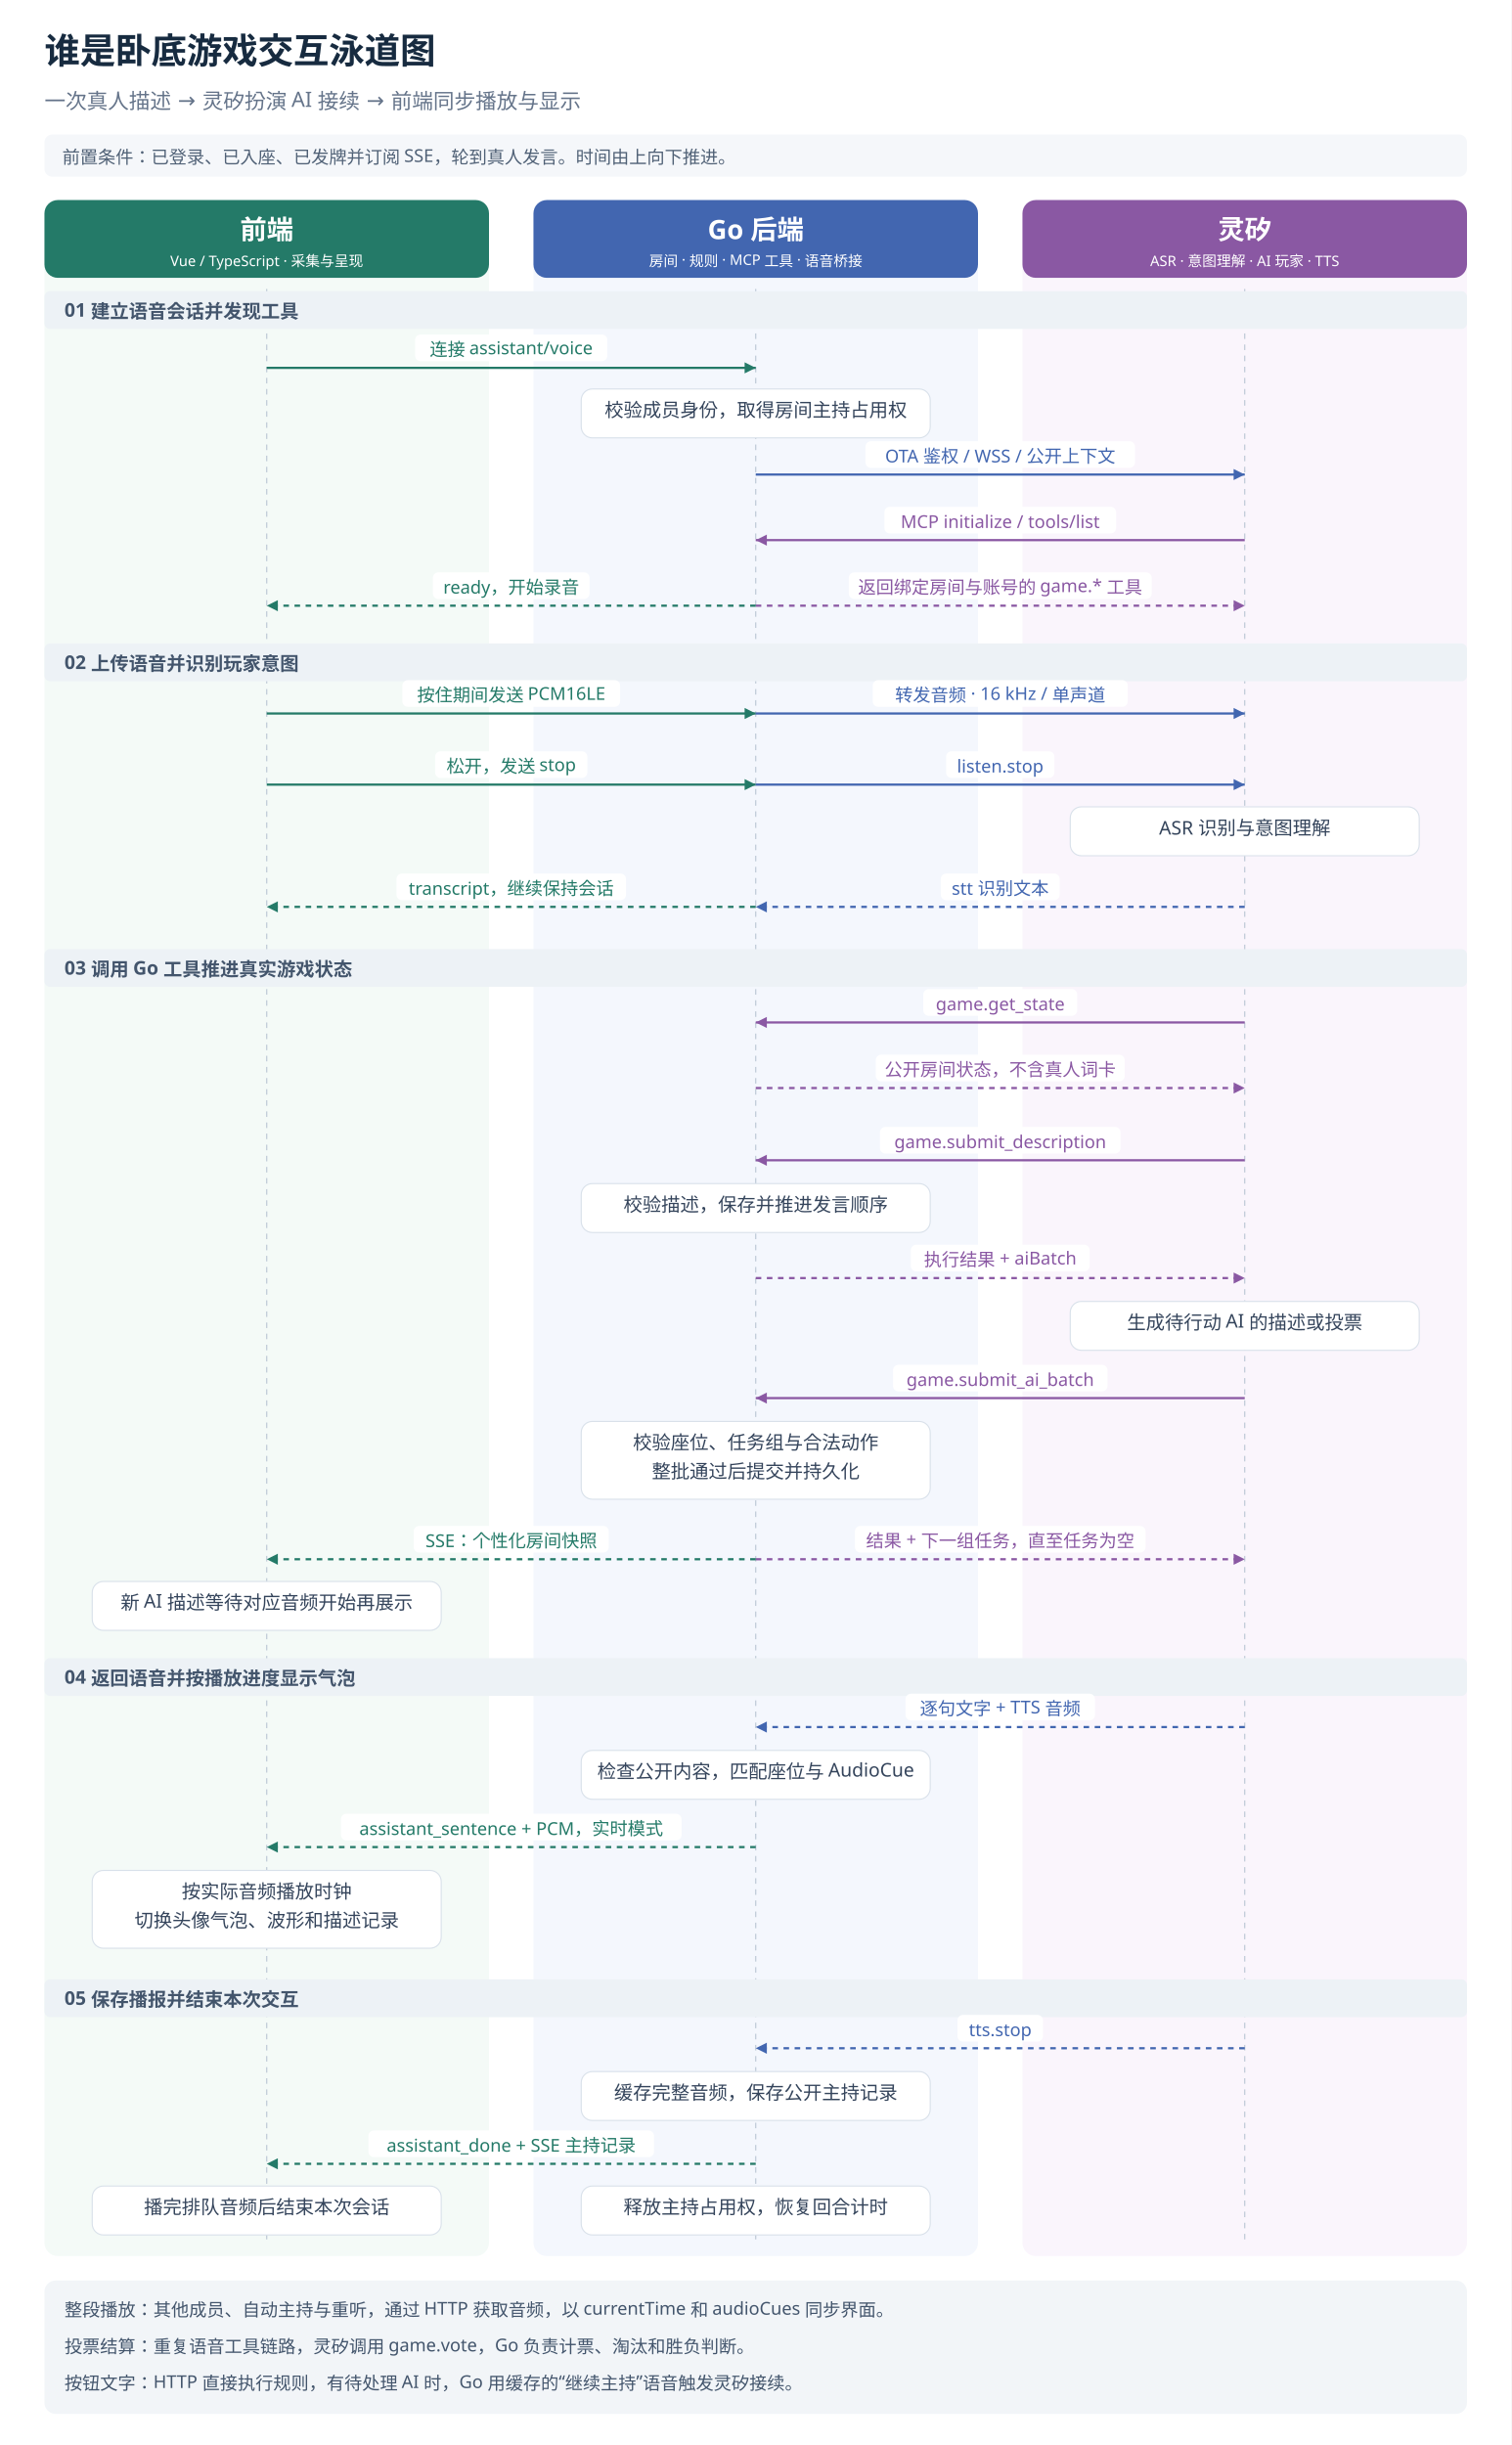
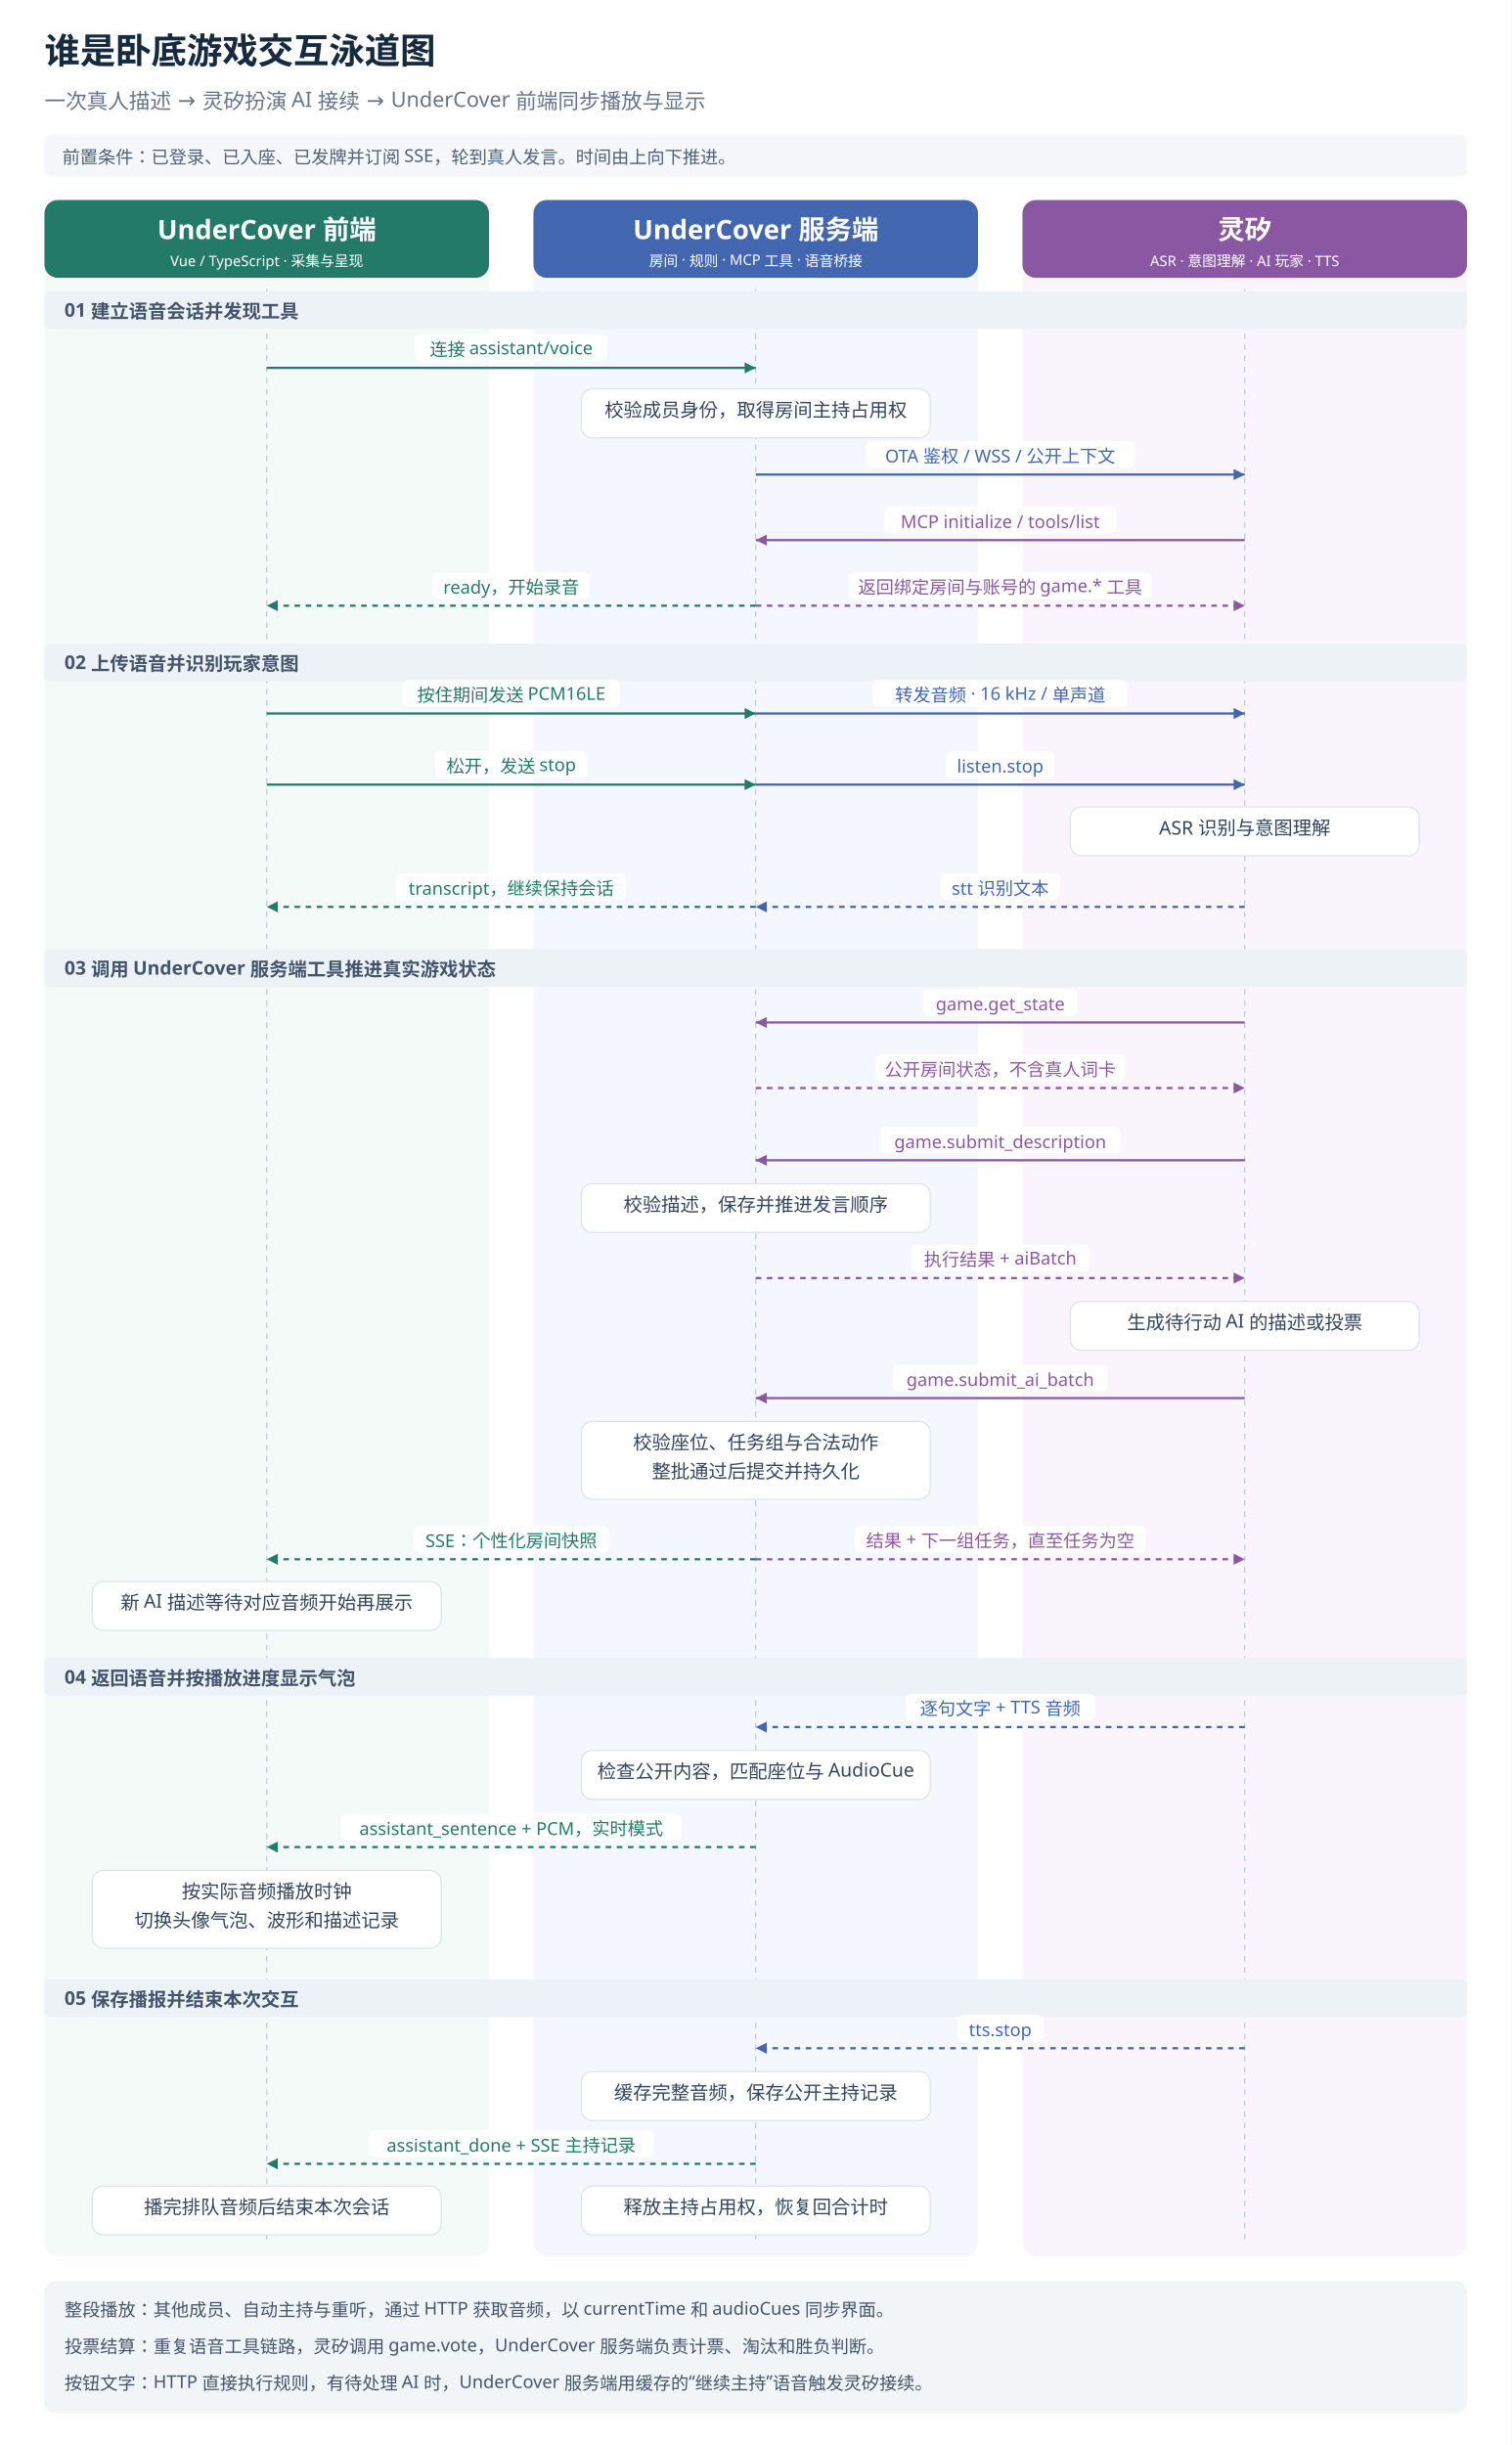
<svg xmlns="http://www.w3.org/2000/svg" width="1360" height="2200" viewBox="0 0 1360 2200" role="img" aria-labelledby="title desc">
  <rect width="100%" height="100%" fill="white" />
  <text x="40" y="57.16" fill="#172B40" font-family="Hiragino Sans GB,PingFang SC,Microsoft YaHei,sans-serif" font-size="32" font-weight="600" text-anchor="start">谁是卧底游戏交互泳道图</text>
-   <text x="40" y="97.72" fill="#65748A" font-family="Hiragino Sans GB,PingFang SC,Microsoft YaHei,sans-serif" font-size="19" font-weight="400" text-anchor="start">一次真人描述 → 灵矽扮演 AI 接续 → 前端同步播放与显示</text>
+   <text x="40" y="97.72" fill="#65748A" font-family="Hiragino Sans GB,PingFang SC,Microsoft YaHei,sans-serif" font-size="19" font-weight="400" text-anchor="start">一次真人描述 → 灵矽扮演 AI 接续 → UnderCover 前端同步播放与显示</text>
  <rect x="40" y="121" width="1280" height="38" rx="7" fill="#F5F7FA" />
  <text x="56" y="147.08" fill="#506176" font-family="Hiragino Sans GB,PingFang SC,Microsoft YaHei,sans-serif" font-size="16" font-weight="400" text-anchor="start">前置条件：已登录、已入座、已发牌并订阅 SSE，轮到真人发言。时间由上向下推进。</text>
  <rect x="40" y="180" width="400" height="1850" rx="12" fill="#F4FAF7" />
  <rect x="40" y="180" width="400" height="70" rx="12" fill="#247A68" />
-   <text x="240" y="215.12" fill="#FFFFFF" font-family="Hiragino Sans GB,PingFang SC,Microsoft YaHei,sans-serif" font-size="24" font-weight="600" text-anchor="middle">前端</text>
+   <text x="240" y="215.12" fill="#FFFFFF" font-family="Hiragino Sans GB,PingFang SC,Microsoft YaHei,sans-serif" font-size="24" font-weight="600" text-anchor="middle">UnderCover 前端</text>
  <text x="240" y="239.44" fill="#FFFFFF" font-family="Hiragino Sans GB,PingFang SC,Microsoft YaHei,sans-serif" font-size="13" font-weight="400" text-anchor="middle">Vue / TypeScript · 采集与呈现</text>
  <line x1="240" y1="260" x2="240" y2="2015" stroke="#BAC6D3" stroke-width="1" stroke-dasharray="5 5" />
  <rect x="480" y="180" width="400" height="1850" rx="12" fill="#F4F7FD" />
  <rect x="480" y="180" width="400" height="70" rx="12" fill="#4266B0" />
-   <text x="680" y="215.12" fill="#FFFFFF" font-family="Hiragino Sans GB,PingFang SC,Microsoft YaHei,sans-serif" font-size="24" font-weight="600" text-anchor="middle">Go 后端</text>
+   <text x="680" y="215.12" fill="#FFFFFF" font-family="Hiragino Sans GB,PingFang SC,Microsoft YaHei,sans-serif" font-size="24" font-weight="600" text-anchor="middle">UnderCover 服务端</text>
  <text x="680" y="239.44" fill="#FFFFFF" font-family="Hiragino Sans GB,PingFang SC,Microsoft YaHei,sans-serif" font-size="13" font-weight="400" text-anchor="middle">房间 · 规则 · MCP 工具 · 语音桥接</text>
  <line x1="680" y1="260" x2="680" y2="2015" stroke="#BAC6D3" stroke-width="1" stroke-dasharray="5 5" />
  <rect x="920" y="180" width="400" height="1850" rx="12" fill="#FAF5FC" />
  <rect x="920" y="180" width="400" height="70" rx="12" fill="#8A58A3" />
  <text x="1120" y="215.12" fill="#FFFFFF" font-family="Hiragino Sans GB,PingFang SC,Microsoft YaHei,sans-serif" font-size="24" font-weight="600" text-anchor="middle">灵矽</text>
  <text x="1120" y="239.44" fill="#FFFFFF" font-family="Hiragino Sans GB,PingFang SC,Microsoft YaHei,sans-serif" font-size="13" font-weight="400" text-anchor="middle">ASR · 意图理解 · AI 玩家 · TTS</text>
  <line x1="1120" y1="260" x2="1120" y2="2015" stroke="#BAC6D3" stroke-width="1" stroke-dasharray="5 5" />
  <rect x="40" y="262" width="1280" height="34" rx="5" fill="#EDF2F6" />
  <text x="58" y="284.96" fill="#43556C" font-family="Hiragino Sans GB,PingFang SC,Microsoft YaHei,sans-serif" font-size="17" font-weight="600" text-anchor="start">01  建立语音会话并发现工具</text>
  <line x1="240" y1="331" x2="680" y2="331" stroke="#247A68" stroke-width="2" />
  <polygon points="680,331 670,326 670,336" fill="#247A68" />
  <rect x="373.5" y="301" width="173.0" height="24" rx="5" fill="#FFFFFF" />
  <text x="460.0" y="320.08" fill="#247A68" font-family="Hiragino Sans GB,PingFang SC,Microsoft YaHei,sans-serif" font-size="16" font-weight="400" text-anchor="middle">连接 assistant/voice</text>
  <rect x="523" y="350" width="314" height="44" rx="10" fill="#FFFFFF" stroke="#D9E1EA" />
  <text x="680" y="374.96" fill="#34445B" font-family="Hiragino Sans GB,PingFang SC,Microsoft YaHei,sans-serif" font-size="17" font-weight="400" text-anchor="middle">校验成员身份，取得房间主持占用权</text>
  <line x1="680" y1="427" x2="1120" y2="427" stroke="#4266B0" stroke-width="2" />
  <polygon points="1120,427 1110,422 1110,432" fill="#4266B0" />
  <rect x="778.75" y="397" width="242.5" height="24" rx="5" fill="#FFFFFF" />
  <text x="900.0" y="416.08" fill="#4266B0" font-family="Hiragino Sans GB,PingFang SC,Microsoft YaHei,sans-serif" font-size="16" font-weight="400" text-anchor="middle">OTA 鉴权 / WSS / 公开上下文</text>
  <line x1="1120" y1="486" x2="680" y2="486" stroke="#8A58A3" stroke-width="2" />
  <polygon points="680,486 690,481 690,491" fill="#8A58A3" />
  <rect x="795.75" y="456" width="208.5" height="24" rx="5" fill="#FFFFFF" />
  <text x="900.0" y="475.08" fill="#8A58A3" font-family="Hiragino Sans GB,PingFang SC,Microsoft YaHei,sans-serif" font-size="16" font-weight="400" text-anchor="middle">MCP initialize / tools/list</text>
  <line x1="680" y1="545" x2="1120" y2="545" stroke="#8A58A3" stroke-width="2" stroke-dasharray="5 5" />
  <polygon points="1120,545 1110,540 1110,550" fill="#8A58A3" />
  <rect x="763.75" y="515" width="272.5" height="24" rx="5" fill="#FFFFFF" />
  <text x="900.0" y="534.08" fill="#8A58A3" font-family="Hiragino Sans GB,PingFang SC,Microsoft YaHei,sans-serif" font-size="16" font-weight="400" text-anchor="middle">返回绑定房间与账号的 game.* 工具</text>
  <line x1="680" y1="545" x2="240" y2="545" stroke="#247A68" stroke-width="2" stroke-dasharray="5 5" />
  <polygon points="240,545 250,540 250,550" fill="#247A68" />
  <rect x="389.5" y="515" width="141.0" height="24" rx="5" fill="#FFFFFF" />
  <text x="460.0" y="534.08" fill="#247A68" font-family="Hiragino Sans GB,PingFang SC,Microsoft YaHei,sans-serif" font-size="16" font-weight="400" text-anchor="middle">ready，开始录音</text>
  <rect x="40" y="579" width="1280" height="34" rx="5" fill="#EDF2F6" />
  <text x="58" y="601.96" fill="#43556C" font-family="Hiragino Sans GB,PingFang SC,Microsoft YaHei,sans-serif" font-size="17" font-weight="600" text-anchor="start">02  上传语音并识别玩家意图</text>
  <line x1="240" y1="642" x2="680" y2="642" stroke="#247A68" stroke-width="2" />
  <polygon points="680,642 670,637 670,647" fill="#247A68" />
  <rect x="362.0" y="612" width="196.0" height="24" rx="5" fill="#FFFFFF" />
  <text x="460.0" y="631.08" fill="#247A68" font-family="Hiragino Sans GB,PingFang SC,Microsoft YaHei,sans-serif" font-size="16" font-weight="400" text-anchor="middle">按住期间发送 PCM16LE</text>
  <line x1="680" y1="642" x2="1120" y2="642" stroke="#4266B0" stroke-width="2" />
  <polygon points="1120,642 1110,637 1110,647" fill="#4266B0" />
  <rect x="785.25" y="612" width="229.5" height="24" rx="5" fill="#FFFFFF" />
  <text x="900.0" y="631.08" fill="#4266B0" font-family="Hiragino Sans GB,PingFang SC,Microsoft YaHei,sans-serif" font-size="16" font-weight="400" text-anchor="middle">转发音频 · 16 kHz / 单声道</text>
  <line x1="240" y1="706" x2="680" y2="706" stroke="#247A68" stroke-width="2" />
  <polygon points="680,706 670,701 670,711" fill="#247A68" />
  <rect x="391.5" y="676" width="137.0" height="24" rx="5" fill="#FFFFFF" />
  <text x="460.0" y="695.08" fill="#247A68" font-family="Hiragino Sans GB,PingFang SC,Microsoft YaHei,sans-serif" font-size="16" font-weight="400" text-anchor="middle">松开，发送 stop</text>
  <line x1="680" y1="706" x2="1120" y2="706" stroke="#4266B0" stroke-width="2" />
  <polygon points="1120,706 1110,701 1110,711" fill="#4266B0" />
  <rect x="851.25" y="676" width="97.5" height="24" rx="5" fill="#FFFFFF" />
  <text x="900.0" y="695.08" fill="#4266B0" font-family="Hiragino Sans GB,PingFang SC,Microsoft YaHei,sans-serif" font-size="16" font-weight="400" text-anchor="middle">listen.stop</text>
  <rect x="963" y="726" width="314" height="44" rx="10" fill="#FFFFFF" stroke="#D9E1EA" />
  <text x="1120" y="750.96" fill="#34445B" font-family="Hiragino Sans GB,PingFang SC,Microsoft YaHei,sans-serif" font-size="17" font-weight="400" text-anchor="middle">ASR 识别与意图理解</text>
  <line x1="1120" y1="816" x2="680" y2="816" stroke="#4266B0" stroke-width="2" stroke-dasharray="5 5" />
  <polygon points="680,816 690,811 690,821" fill="#4266B0" />
  <rect x="846.5" y="786" width="107.0" height="24" rx="5" fill="#FFFFFF" />
  <text x="900.0" y="805.08" fill="#4266B0" font-family="Hiragino Sans GB,PingFang SC,Microsoft YaHei,sans-serif" font-size="16" font-weight="400" text-anchor="middle">stt 识别文本</text>
  <line x1="680" y1="816" x2="240" y2="816" stroke="#247A68" stroke-width="2" stroke-dasharray="5 5" />
  <polygon points="240,816 250,811 250,821" fill="#247A68" />
  <rect x="356.75" y="786" width="206.5" height="24" rx="5" fill="#FFFFFF" />
  <text x="460.0" y="805.08" fill="#247A68" font-family="Hiragino Sans GB,PingFang SC,Microsoft YaHei,sans-serif" font-size="16" font-weight="400" text-anchor="middle">transcript，继续保持会话</text>
  <rect x="40" y="854" width="1280" height="34" rx="5" fill="#EDF2F6" />
-   <text x="58" y="876.96" fill="#43556C" font-family="Hiragino Sans GB,PingFang SC,Microsoft YaHei,sans-serif" font-size="17" font-weight="600" text-anchor="start">03  调用 Go 工具推进真实游戏状态</text>
+   <text x="58" y="876.96" fill="#43556C" font-family="Hiragino Sans GB,PingFang SC,Microsoft YaHei,sans-serif" font-size="17" font-weight="600" text-anchor="start">03  调用 UnderCover 服务端工具推进真实游戏状态</text>
  <line x1="1120" y1="920" x2="680" y2="920" stroke="#8A58A3" stroke-width="2" />
  <polygon points="680,920 690,915 690,925" fill="#8A58A3" />
  <rect x="830.75" y="890" width="138.5" height="24" rx="5" fill="#FFFFFF" />
  <text x="900.0" y="909.08" fill="#8A58A3" font-family="Hiragino Sans GB,PingFang SC,Microsoft YaHei,sans-serif" font-size="16" font-weight="400" text-anchor="middle">game.get_state</text>
  <line x1="680" y1="979" x2="1120" y2="979" stroke="#8A58A3" stroke-width="2" stroke-dasharray="5 5" />
  <polygon points="1120,979 1110,974 1110,984" fill="#8A58A3" />
  <rect x="788.0" y="949" width="224.0" height="24" rx="5" fill="#FFFFFF" />
  <text x="900.0" y="968.08" fill="#8A58A3" font-family="Hiragino Sans GB,PingFang SC,Microsoft YaHei,sans-serif" font-size="16" font-weight="400" text-anchor="middle">公开房间状态，不含真人词卡</text>
  <line x1="1120" y1="1044" x2="680" y2="1044" stroke="#8A58A3" stroke-width="2" />
  <polygon points="680,1044 690,1039 690,1049" fill="#8A58A3" />
  <rect x="791.75" y="1014" width="216.5" height="24" rx="5" fill="#FFFFFF" />
  <text x="900.0" y="1033.08" fill="#8A58A3" font-family="Hiragino Sans GB,PingFang SC,Microsoft YaHei,sans-serif" font-size="16" font-weight="400" text-anchor="middle">game.submit_description</text>
  <rect x="523" y="1065" width="314" height="44" rx="10" fill="#FFFFFF" stroke="#D9E1EA" />
  <text x="680" y="1089.96" fill="#34445B" font-family="Hiragino Sans GB,PingFang SC,Microsoft YaHei,sans-serif" font-size="17" font-weight="400" text-anchor="middle">校验描述，保存并推进发言顺序</text>
  <line x1="680" y1="1150" x2="1120" y2="1150" stroke="#8A58A3" stroke-width="2" stroke-dasharray="5 5" />
  <polygon points="1120,1150 1110,1145 1110,1155" fill="#8A58A3" />
  <rect x="819.5" y="1120" width="161.0" height="24" rx="5" fill="#FFFFFF" />
  <text x="900.0" y="1139.08" fill="#8A58A3" font-family="Hiragino Sans GB,PingFang SC,Microsoft YaHei,sans-serif" font-size="16" font-weight="400" text-anchor="middle">执行结果 + aiBatch</text>
  <rect x="963" y="1171" width="314" height="44" rx="10" fill="#FFFFFF" stroke="#D9E1EA" />
  <text x="1120" y="1195.96" fill="#34445B" font-family="Hiragino Sans GB,PingFang SC,Microsoft YaHei,sans-serif" font-size="17" font-weight="400" text-anchor="middle">生成待行动 AI 的描述或投票</text>
  <line x1="1120" y1="1258" x2="680" y2="1258" stroke="#8A58A3" stroke-width="2" />
  <polygon points="680,1258 690,1253 690,1263" fill="#8A58A3" />
  <rect x="803.5" y="1228" width="193.0" height="24" rx="5" fill="#FFFFFF" />
  <text x="900.0" y="1247.08" fill="#8A58A3" font-family="Hiragino Sans GB,PingFang SC,Microsoft YaHei,sans-serif" font-size="16" font-weight="400" text-anchor="middle">game.submit_ai_batch</text>
  <rect x="523" y="1279" width="314" height="70" rx="10" fill="#FFFFFF" stroke="#D9E1EA" />
  <text x="680" y="1303.96" fill="#34445B" font-family="Hiragino Sans GB,PingFang SC,Microsoft YaHei,sans-serif" font-size="17" font-weight="400" text-anchor="middle">校验座位、任务组与合法动作</text>
  <text x="680" y="1329.96" fill="#34445B" font-family="Hiragino Sans GB,PingFang SC,Microsoft YaHei,sans-serif" font-size="17" font-weight="400" text-anchor="middle">整批通过后提交并持久化</text>
  <line x1="680" y1="1403" x2="1120" y2="1403" stroke="#8A58A3" stroke-width="2" stroke-dasharray="5 5" />
  <polygon points="1120,1403 1110,1398 1110,1408" fill="#8A58A3" />
  <rect x="769.25" y="1373" width="261.5" height="24" rx="5" fill="#FFFFFF" />
  <text x="900.0" y="1392.08" fill="#8A58A3" font-family="Hiragino Sans GB,PingFang SC,Microsoft YaHei,sans-serif" font-size="16" font-weight="400" text-anchor="middle">结果 + 下一组任务，直至任务为空</text>
  <line x1="680" y1="1403" x2="240" y2="1403" stroke="#247A68" stroke-width="2" stroke-dasharray="5 5" />
  <polygon points="240,1403 250,1398 250,1408" fill="#247A68" />
  <rect x="372.25" y="1373" width="175.5" height="24" rx="5" fill="#FFFFFF" />
  <text x="460.0" y="1392.08" fill="#247A68" font-family="Hiragino Sans GB,PingFang SC,Microsoft YaHei,sans-serif" font-size="16" font-weight="400" text-anchor="middle">SSE：个性化房间快照</text>
  <rect x="83" y="1423" width="314" height="44" rx="10" fill="#FFFFFF" stroke="#D9E1EA" />
  <text x="240" y="1447.96" fill="#34445B" font-family="Hiragino Sans GB,PingFang SC,Microsoft YaHei,sans-serif" font-size="17" font-weight="400" text-anchor="middle">新 AI 描述等待对应音频开始再展示</text>
  <rect x="40" y="1492" width="1280" height="34" rx="5" fill="#EDF2F6" />
  <text x="58" y="1514.96" fill="#43556C" font-family="Hiragino Sans GB,PingFang SC,Microsoft YaHei,sans-serif" font-size="17" font-weight="600" text-anchor="start">04  返回语音并按播放进度显示气泡</text>
  <line x1="1120" y1="1554" x2="680" y2="1554" stroke="#4266B0" stroke-width="2" stroke-dasharray="5 5" />
  <polygon points="680,1554 690,1549 690,1559" fill="#4266B0" />
  <rect x="814.75" y="1524" width="170.5" height="24" rx="5" fill="#FFFFFF" />
  <text x="900.0" y="1543.08" fill="#4266B0" font-family="Hiragino Sans GB,PingFang SC,Microsoft YaHei,sans-serif" font-size="16" font-weight="400" text-anchor="middle">逐句文字 + TTS 音频</text>
  <rect x="523" y="1575" width="314" height="44" rx="10" fill="#FFFFFF" stroke="#D9E1EA" />
  <text x="680" y="1599.96" fill="#34445B" font-family="Hiragino Sans GB,PingFang SC,Microsoft YaHei,sans-serif" font-size="17" font-weight="400" text-anchor="middle">检查公开内容，匹配座位与 AudioCue</text>
  <line x1="680" y1="1662" x2="240" y2="1662" stroke="#247A68" stroke-width="2" stroke-dasharray="5 5" />
  <polygon points="240,1662 250,1657 250,1667" fill="#247A68" />
  <rect x="306.75" y="1632" width="306.5" height="24" rx="5" fill="#FFFFFF" />
  <text x="460.0" y="1651.08" fill="#247A68" font-family="Hiragino Sans GB,PingFang SC,Microsoft YaHei,sans-serif" font-size="16" font-weight="400" text-anchor="middle">assistant_sentence + PCM，实时模式</text>
  <rect x="83" y="1683" width="314" height="70" rx="10" fill="#FFFFFF" stroke="#D9E1EA" />
  <text x="240" y="1707.96" fill="#34445B" font-family="Hiragino Sans GB,PingFang SC,Microsoft YaHei,sans-serif" font-size="17" font-weight="400" text-anchor="middle">按实际音频播放时钟</text>
  <text x="240" y="1733.96" fill="#34445B" font-family="Hiragino Sans GB,PingFang SC,Microsoft YaHei,sans-serif" font-size="17" font-weight="400" text-anchor="middle">切换头像气泡、波形和描述记录</text>
  <rect x="40" y="1781" width="1280" height="34" rx="5" fill="#EDF2F6" />
  <text x="58" y="1803.96" fill="#43556C" font-family="Hiragino Sans GB,PingFang SC,Microsoft YaHei,sans-serif" font-size="17" font-weight="600" text-anchor="start">05  保存播报并结束本次交互</text>
  <line x1="1120" y1="1843" x2="680" y2="1843" stroke="#4266B0" stroke-width="2" stroke-dasharray="5 5" />
  <polygon points="680,1843 690,1838 690,1848" fill="#4266B0" />
  <rect x="861.5" y="1813" width="77.0" height="24" rx="5" fill="#FFFFFF" />
  <text x="900.0" y="1832.08" fill="#4266B0" font-family="Hiragino Sans GB,PingFang SC,Microsoft YaHei,sans-serif" font-size="16" font-weight="400" text-anchor="middle">tts.stop</text>
  <rect x="523" y="1864" width="314" height="44" rx="10" fill="#FFFFFF" stroke="#D9E1EA" />
  <text x="680" y="1888.96" fill="#34445B" font-family="Hiragino Sans GB,PingFang SC,Microsoft YaHei,sans-serif" font-size="17" font-weight="400" text-anchor="middle">缓存完整音频，保存公开主持记录</text>
  <line x1="680" y1="1947" x2="240" y2="1947" stroke="#247A68" stroke-width="2" stroke-dasharray="5 5" />
  <polygon points="240,1947 250,1942 250,1952" fill="#247A68" />
  <rect x="331.5" y="1917" width="257.0" height="24" rx="5" fill="#FFFFFF" />
  <text x="460.0" y="1936.08" fill="#247A68" font-family="Hiragino Sans GB,PingFang SC,Microsoft YaHei,sans-serif" font-size="16" font-weight="400" text-anchor="middle">assistant_done + SSE 主持记录</text>
  <rect x="83" y="1967" width="314" height="44" rx="10" fill="#FFFFFF" stroke="#D9E1EA" />
  <text x="240" y="1991.96" fill="#34445B" font-family="Hiragino Sans GB,PingFang SC,Microsoft YaHei,sans-serif" font-size="17" font-weight="400" text-anchor="middle">播完排队音频后结束本次会话</text>
  <rect x="523" y="1967" width="314" height="44" rx="10" fill="#FFFFFF" stroke="#D9E1EA" />
  <text x="680" y="1991.96" fill="#34445B" font-family="Hiragino Sans GB,PingFang SC,Microsoft YaHei,sans-serif" font-size="17" font-weight="400" text-anchor="middle">释放主持占用权，恢复回合计时</text>
  <rect x="40" y="2052" width="1280" height="120" rx="10" fill="#F2F5F8" />
  <text x="58" y="2084.08" fill="#43556C" font-family="Hiragino Sans GB,PingFang SC,Microsoft YaHei,sans-serif" font-size="16" font-weight="400" text-anchor="start">整段播放：其他成员、自动主持与重听，通过 HTTP 获取音频，以 currentTime 和 audioCues 同步界面。</text>
-   <text x="58" y="2117.08" fill="#43556C" font-family="Hiragino Sans GB,PingFang SC,Microsoft YaHei,sans-serif" font-size="16" font-weight="400" text-anchor="start">投票结算：重复语音工具链路，灵矽调用 game.vote，Go 负责计票、淘汰和胜负判断。</text>
-   <text x="58" y="2150.08" fill="#43556C" font-family="Hiragino Sans GB,PingFang SC,Microsoft YaHei,sans-serif" font-size="16" font-weight="400" text-anchor="start">按钮文字：HTTP 直接执行规则，有待处理 AI 时，Go 用缓存的“继续主持”语音触发灵矽接续。</text>
+   <text x="58" y="2117.08" fill="#43556C" font-family="Hiragino Sans GB,PingFang SC,Microsoft YaHei,sans-serif" font-size="16" font-weight="400" text-anchor="start">投票结算：重复语音工具链路，灵矽调用 game.vote，UnderCover 服务端负责计票、淘汰和胜负判断。</text>
+   <text x="58" y="2150.08" fill="#43556C" font-family="Hiragino Sans GB,PingFang SC,Microsoft YaHei,sans-serif" font-size="16" font-weight="400" text-anchor="start">按钮文字：HTTP 直接执行规则，有待处理 AI 时，UnderCover 服务端用缓存的“继续主持”语音触发灵矽接续。</text>
</svg>
